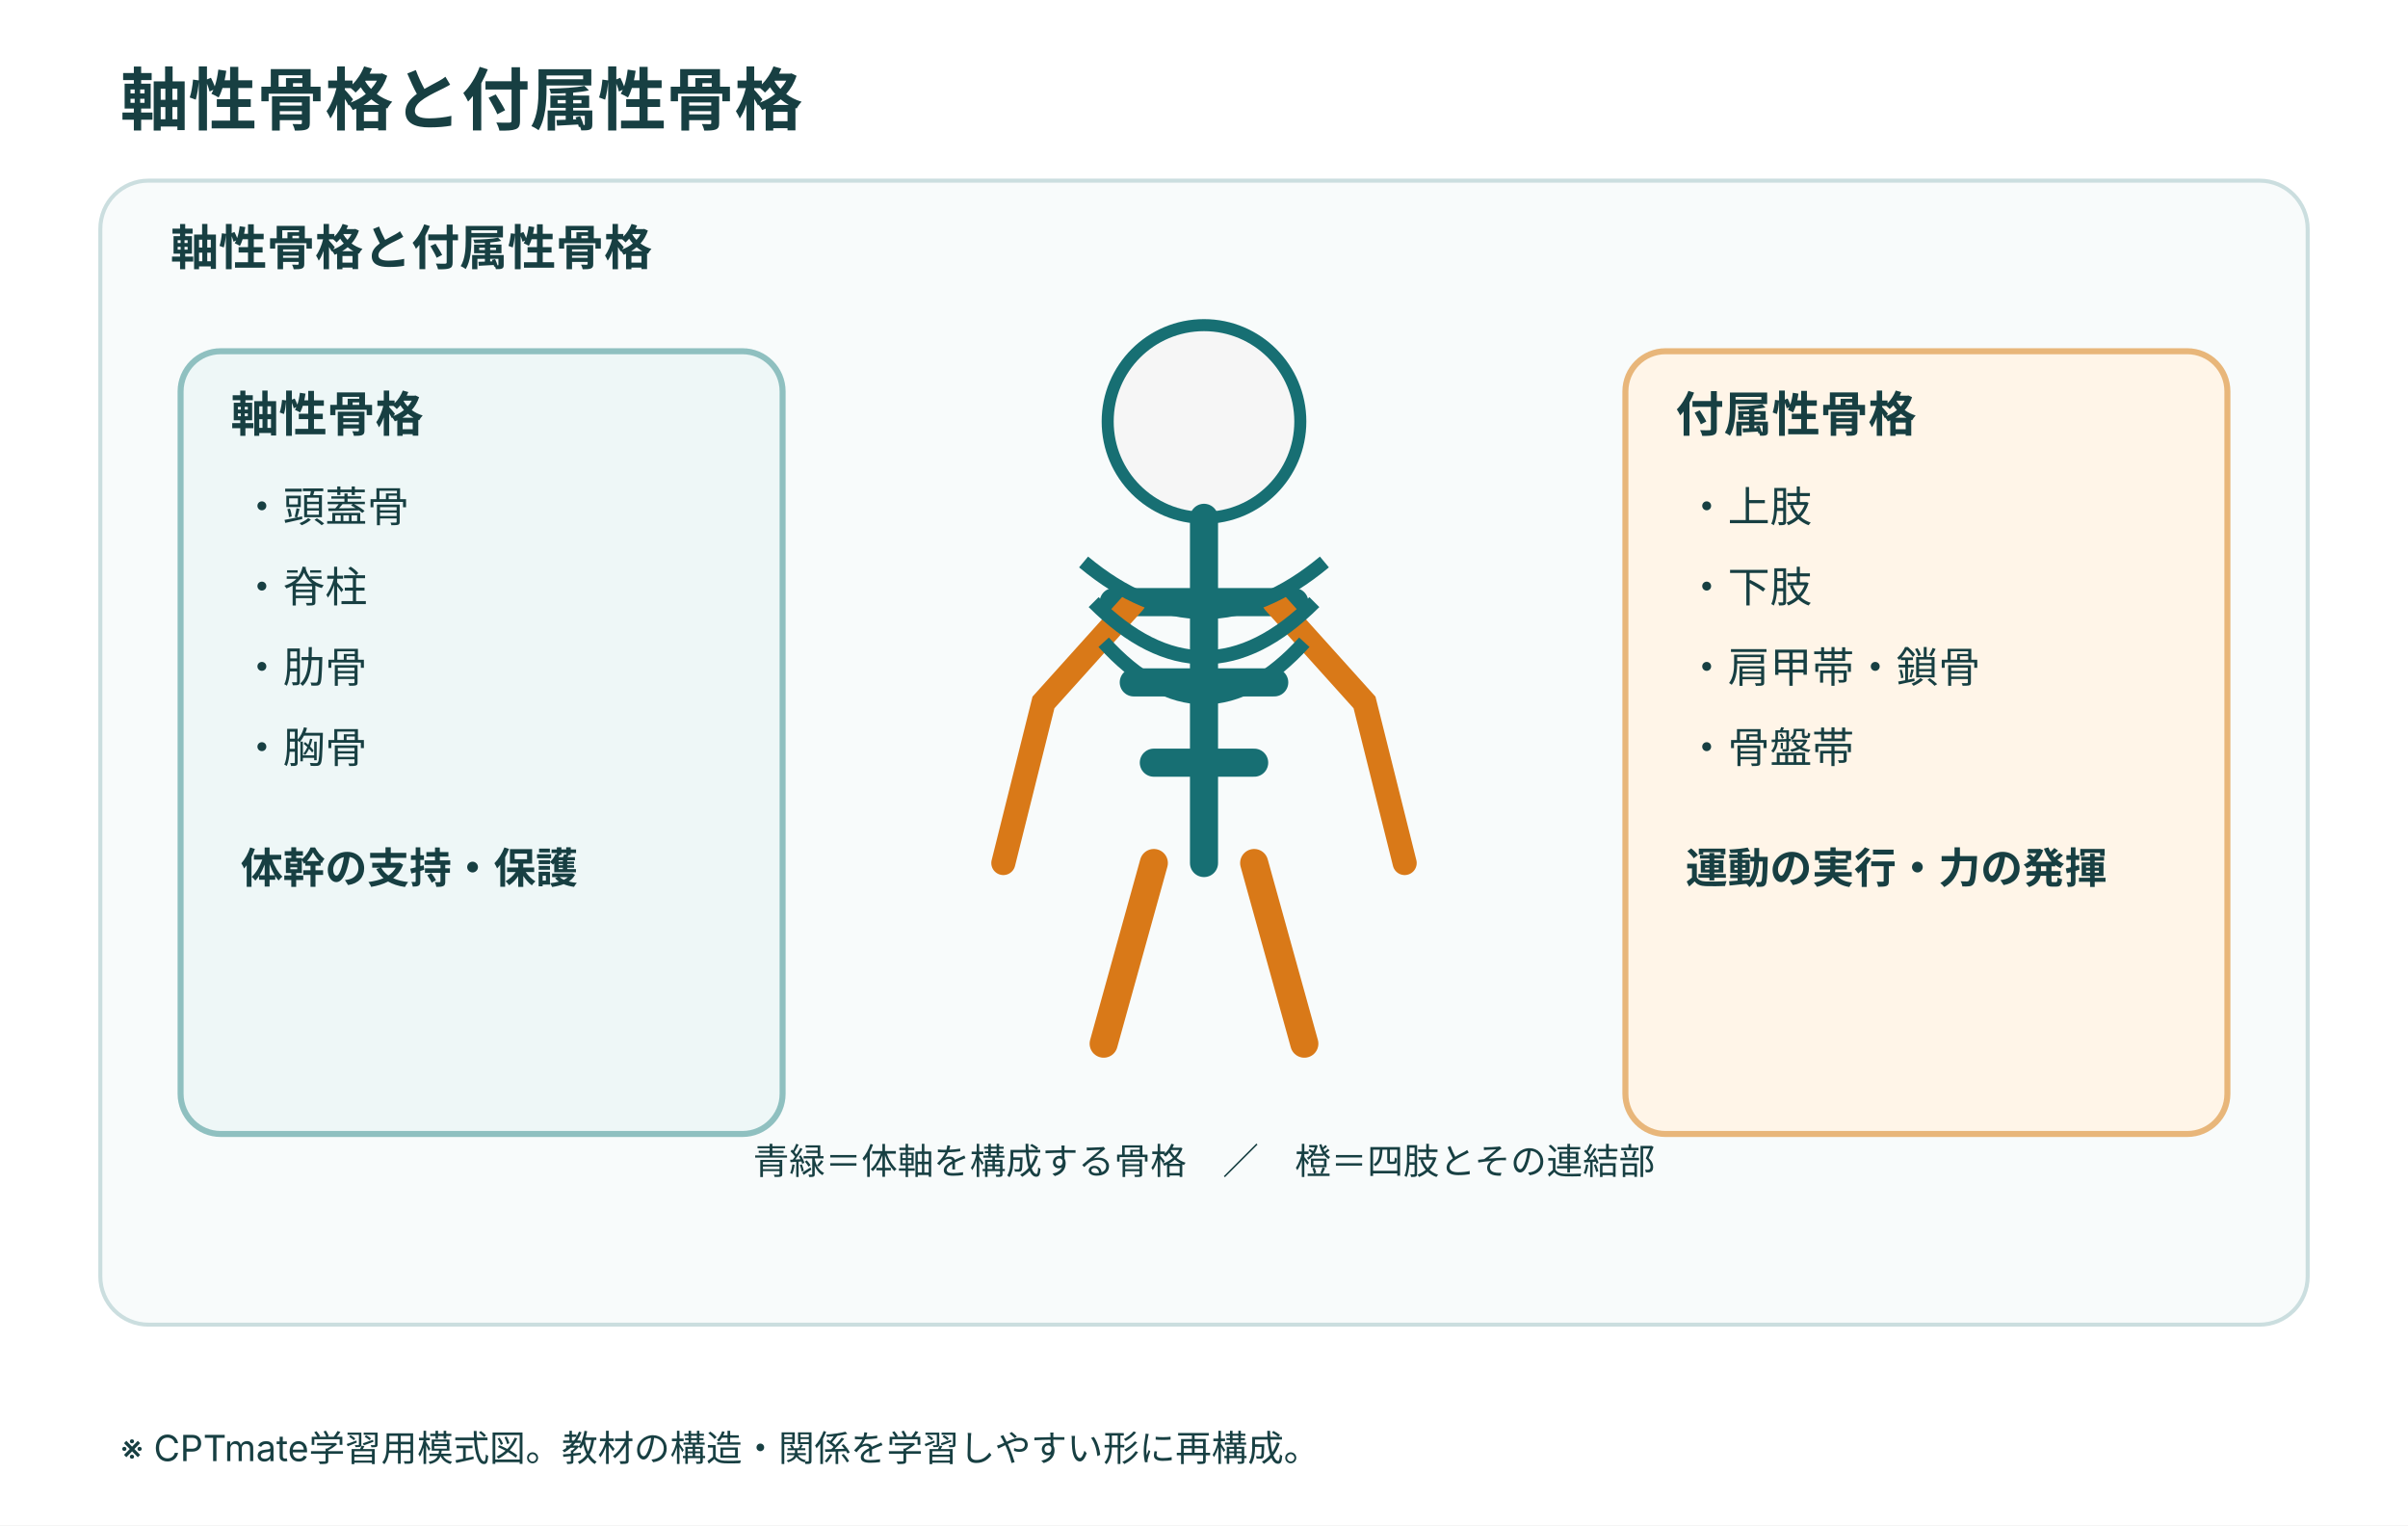
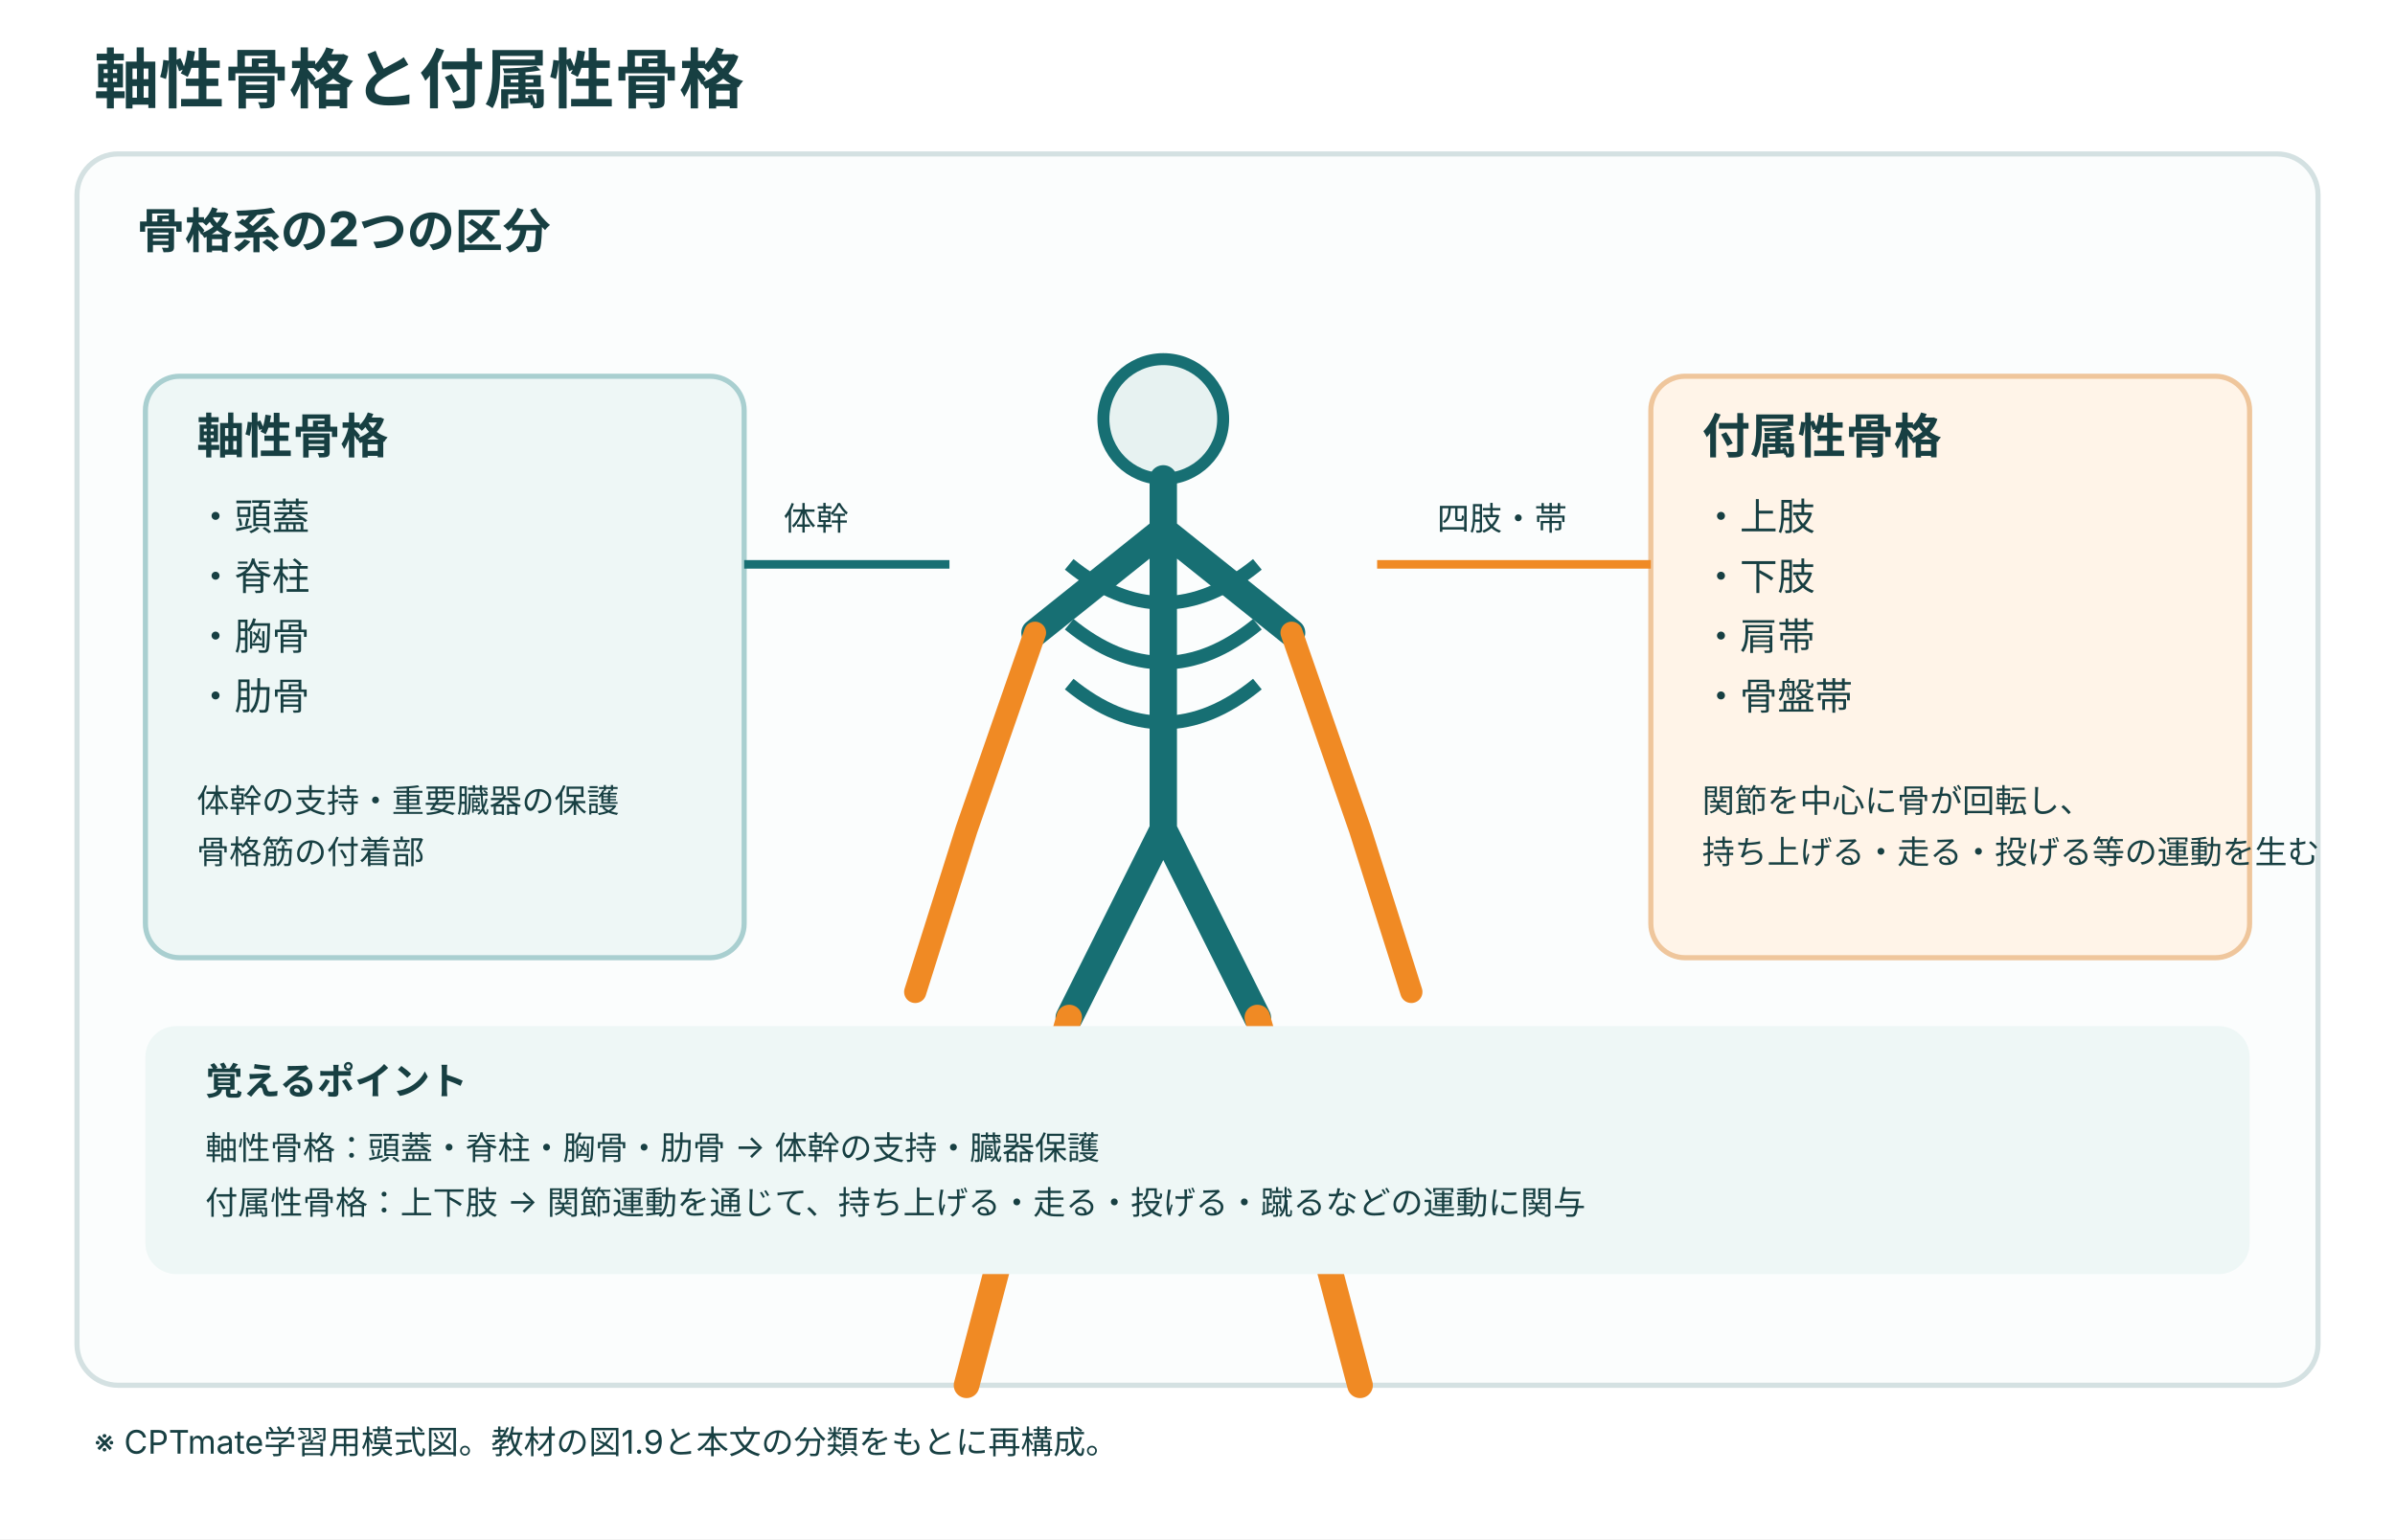
- <svg xmlns="http://www.w3.org/2000/svg" width="1200" height="760" viewBox="0 0 1200 760">
-   <rect width="1200" height="760" fill="#fff" />
-   <style>
- .t{font-family:-apple-system,BlinkMacSystemFont,'Noto Sans JP','Yu Gothic',sans-serif;fill:#173f42}
- .h{font-size:34px;font-weight:800} .sh{font-size:24px;font-weight:800} .tx{font-size:21px} .sm{font-size:18px} .bold{font-weight:800}
- .panel{fill:#f8fbfb;stroke:#cbdedf;stroke-width:2} .teal{fill:#176f73} .blue{fill:#2868a8} .orange{fill:#d97918} .green{fill:#3e8b69} .red{fill:#b44d4d}
- .line{stroke:#176f73;stroke-width:5;fill:none} .thin{stroke:#6c8789;stroke-width:2;fill:none}
- </style>
-   <text x="60" y="62" class="t h">軸性骨格と付属性骨格</text>
-   <rect x="50" y="90" width="1100" height="570" rx="24" class="panel" />
-   <text x="85" y="132" class="t sh">軸性骨格と付属性骨格</text>
-   <rect x="90" y="175" width="300" height="390" rx="20" fill="#eef7f7" stroke="#8fc0c0" stroke-width="3" />
-   <rect x="810" y="175" width="300" height="390" rx="20" fill="#fff5e8" stroke="#e8b67a" stroke-width="3" />
-   <text x="115" y="215" class="t sh" fill="#176f73">軸性骨格</text>
-   <text x="835" y="215" class="t sh" fill="#d97918">付属性骨格</text>
-   <g class="t tx">
-     <text x="120" y="260">・頭蓋骨</text>
-     <text x="120" y="300">・脊柱</text>
-     <text x="120" y="340">・肋骨</text>
-     <text x="120" y="380">・胸骨</text>
-     <text x="120" y="440" class="bold">体幹の支持・保護</text>
-     <text x="840" y="260">・上肢</text>
-     <text x="840" y="300">・下肢</text>
-     <text x="840" y="340">・肩甲帯・鎖骨</text>
-     <text x="840" y="380">・骨盤帯</text>
-     <text x="840" y="440" class="bold">運動の実行・力の発揮</text>
+ <svg xmlns="http://www.w3.org/2000/svg" viewBox="0 0 1400 900">
+   <rect width="1400" height="900" fill="#fff" />
+   <style>.t{font-family:-apple-system,BlinkMacSystemFont,"Noto Sans JP","Yu Gothic",sans-serif;fill:#173f42}.h{font-size:38px;font-weight:800}.sh{font-size:28px;font-weight:800}.tx{font-size:22px}.sm{font-size:19px}.b{font-weight:800}.panel{fill:#fbfdfd;stroke:#d4e1e2;stroke-width:3}</style>
+   <text x="55" y="60" class="t h">軸性骨格と付属性骨格</text>
+   <rect x="45" y="90" width="1310" height="720" rx="24" class="panel" />
+   <text x="80" y="145" class="t sh">骨格系の2つの区分</text>
+   <g transform="translate(500,185)">
+     <circle cx="180" cy="60" r="35" fill="#e7f2f1" stroke="#176f73" stroke-width="7" />
+     <path d="M180 95 L180 300 M180 125 L105 185 M180 125 L255 185 M180 300 L125 410 M180 300 L235 410" fill="none" stroke="#176f73" stroke-width="16" stroke-linecap="round" />
+     <path d="M125 145 Q180 190 235 145 M125 180 Q180 225 235 180 M125 215 Q180 260 235 215" fill="none" stroke="#176f73" stroke-width="8" />
+     <path d="M105 185 L65 300 M255 185 L295 300 M65 300 L35 395 M295 300 L325 395" fill="none" stroke="#f08a24" stroke-width="13" stroke-linecap="round" />
+     <path d="M125 410 L90 530 M235 410 L270 530 M90 530 L65 625 M270 530 L295 625" fill="none" stroke="#f08a24" stroke-width="15" stroke-linecap="round" />
  </g>
-   <circle cx="600" cy="210" r="48" fill="#f6f6f6" stroke="#176f73" stroke-width="6" />
-   <path d="M600 258 L600 430 M555 300 L645 300 M565 340 L635 340 M575 380 L625 380" stroke="#176f73" stroke-width="14" stroke-linecap="round" fill="none" />
-   <path d="M565 300 L520 350 L500 430 M635 300 L680 350 L700 430" stroke="#d97918" stroke-width="12" stroke-linecap="round" fill="none" />
-   <path d="M575 430 L550 520 M625 430 L650 520" stroke="#d97918" stroke-width="14" stroke-linecap="round" fill="none" />
-   <path d="M540 280 Q600 330 660 280 M545 300 Q600 355 655 300 M550 320 Q600 375 650 320" stroke="#176f73" stroke-width="7" fill="none" />
-   <text x="600" y="585" text-anchor="middle" class="t sm">青緑＝体軸を構成する骨格　／　橙＝四肢とその連結部</text>
-   <text x="60" y="728" class="t sm" fill="#708487">※ CPTmate学習用模式図。教材の構造・関係を学習しやすい形に再構成。</text>
+   <rect x="85" y="220" width="350" height="340" rx="20" fill="#eef7f6" stroke="#a9cfd0" stroke-width="3" />
+   <text x="115" y="265" class="t sh" fill="#176f73">軸性骨格</text>
+   <text x="115" y="310" class="t tx">・頭蓋</text>
+   <text x="115" y="345" class="t tx">・脊柱</text>
+   <text x="115" y="380" class="t tx">・胸骨</text>
+   <text x="115" y="415" class="t tx">・肋骨</text>
+   <text x="115" y="475" class="t sm">体幹の支持・重要臓器の保護</text>
+   <text x="115" y="505" class="t sm">骨格筋の付着部</text>
+   <rect x="965" y="220" width="350" height="340" rx="20" fill="#fff4e8" stroke="#efc69c" stroke-width="3" />
+   <text x="995" y="265" class="t sh" fill="#d97918">付属性骨格</text>
+   <text x="995" y="310" class="t tx">・上肢</text>
+   <text x="995" y="345" class="t tx">・下肢</text>
+   <text x="995" y="380" class="t tx">・肩帯</text>
+   <text x="995" y="415" class="t tx">・骨盤帯</text>
+   <text x="995" y="475" class="t sm">関節を中心に骨が回転し、</text>
+   <text x="995" y="505" class="t sm">持ち上げる・走る・投げる等の運動を生む</text>
+   <line x1="435" y1="330" x2="555" y2="330" stroke="#176f73" stroke-width="5" />
+   <text x="458" y="310" class="t sm">体幹</text>
+   <line x1="805" y1="330" x2="965" y2="330" stroke="#f08a24" stroke-width="5" />
+   <text x="840" y="310" class="t sm">四肢・帯</text>
+   <rect x="85" y="600" width="1230" height="145" rx="18" fill="#eef7f6" />
+   <text x="120" y="640" class="t tx b">覚えるポイント</text>
+   <text x="120" y="678" class="t sm">軸性骨格：頭蓋・脊柱・胸骨・肋骨 → 体幹の支持・臓器保護</text>
+   <text x="120" y="710" class="t sm">付属性骨格：上下肢 → 関節運動を通じて、持ち上げる・走る・投げる・蹴るなどの運動に関与</text>
+   <text x="55" y="850" class="t sm">※ CPTmate学習用模式図。教材の図1.9と本文の分類をもとに再構成。</text>
</svg>
